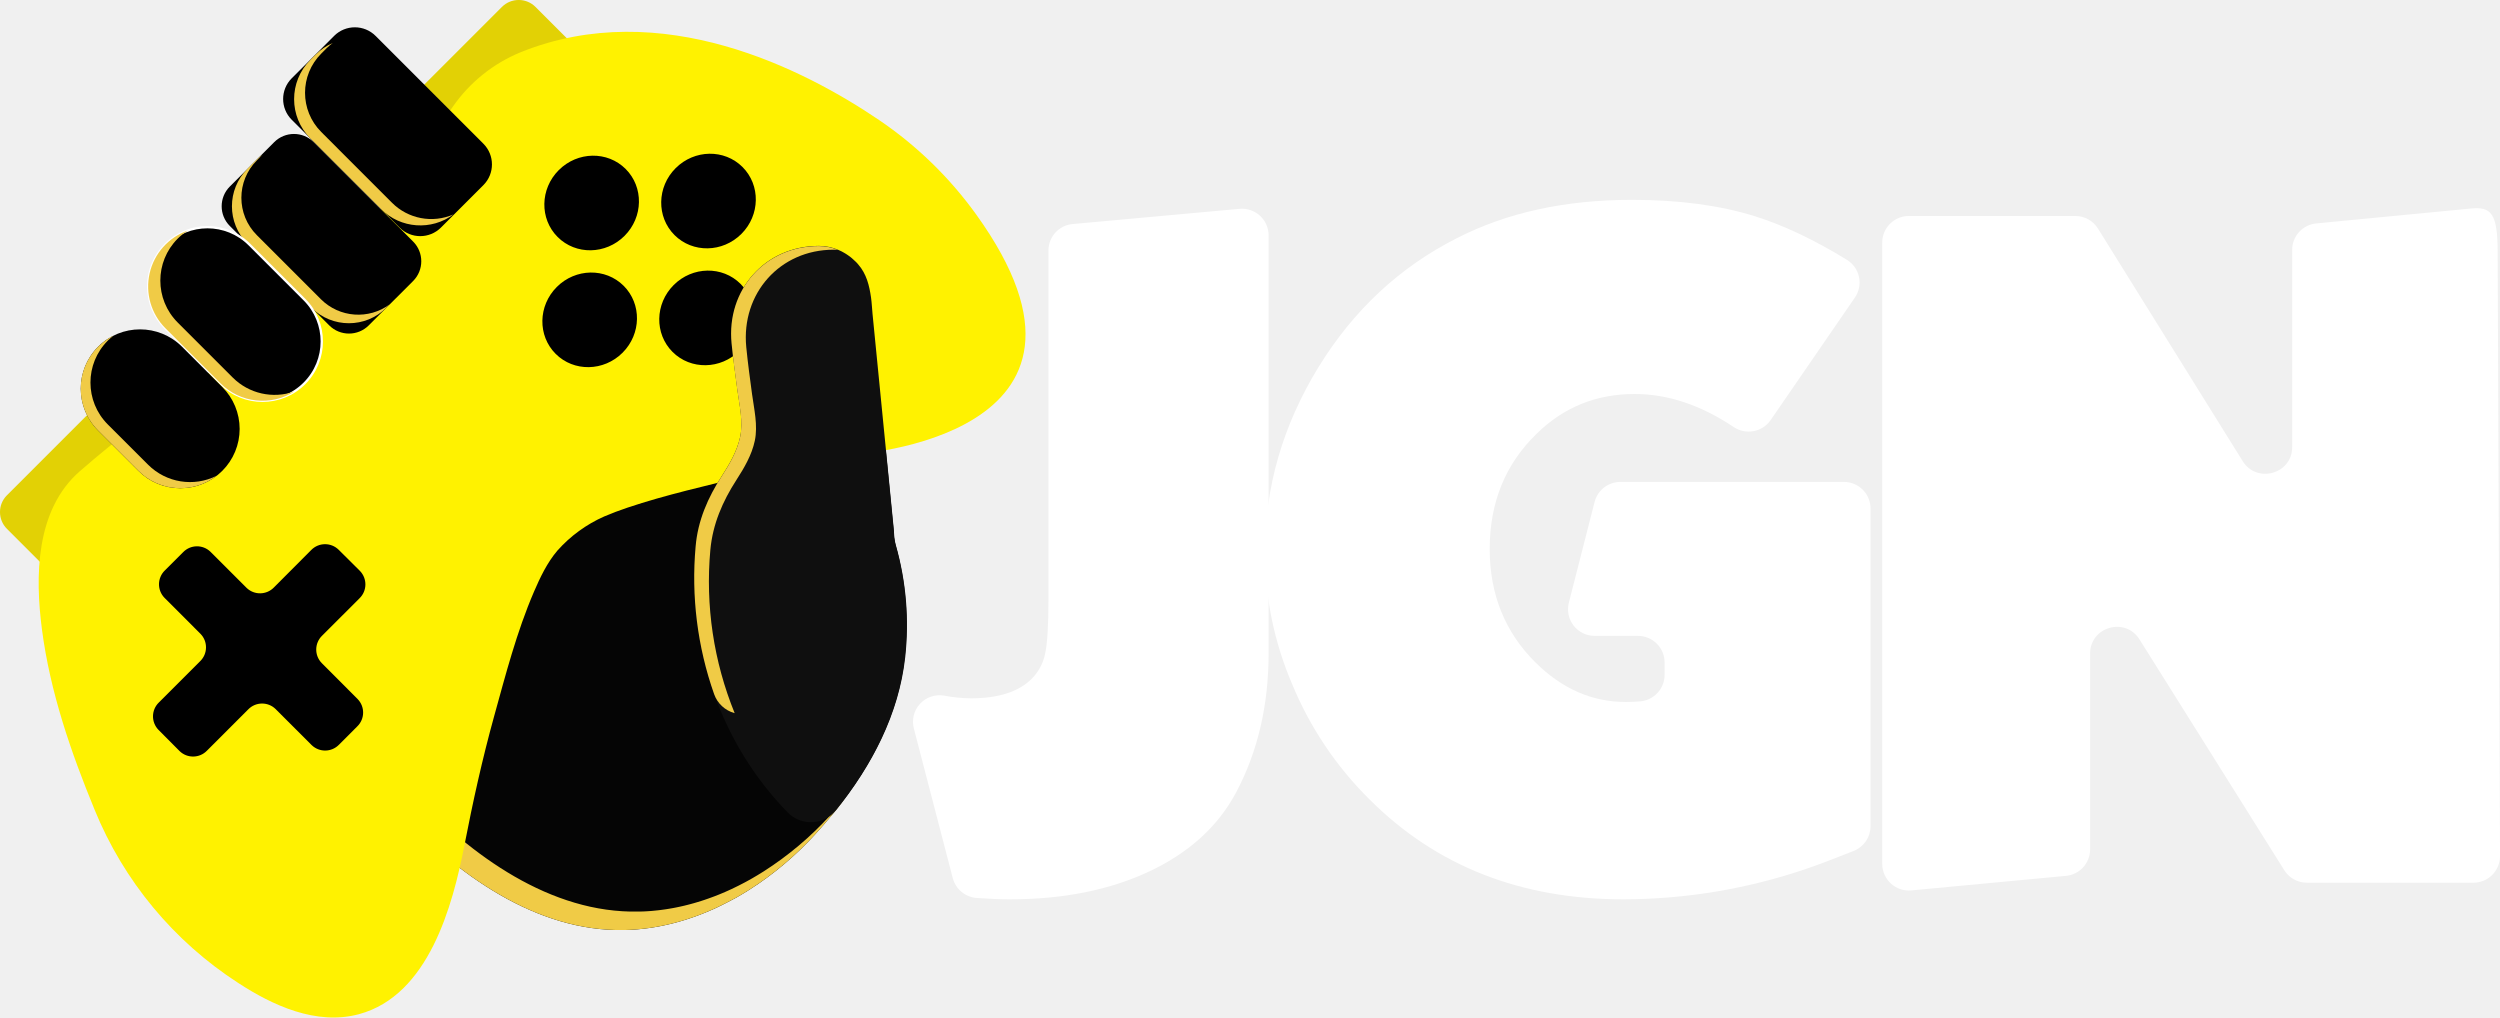
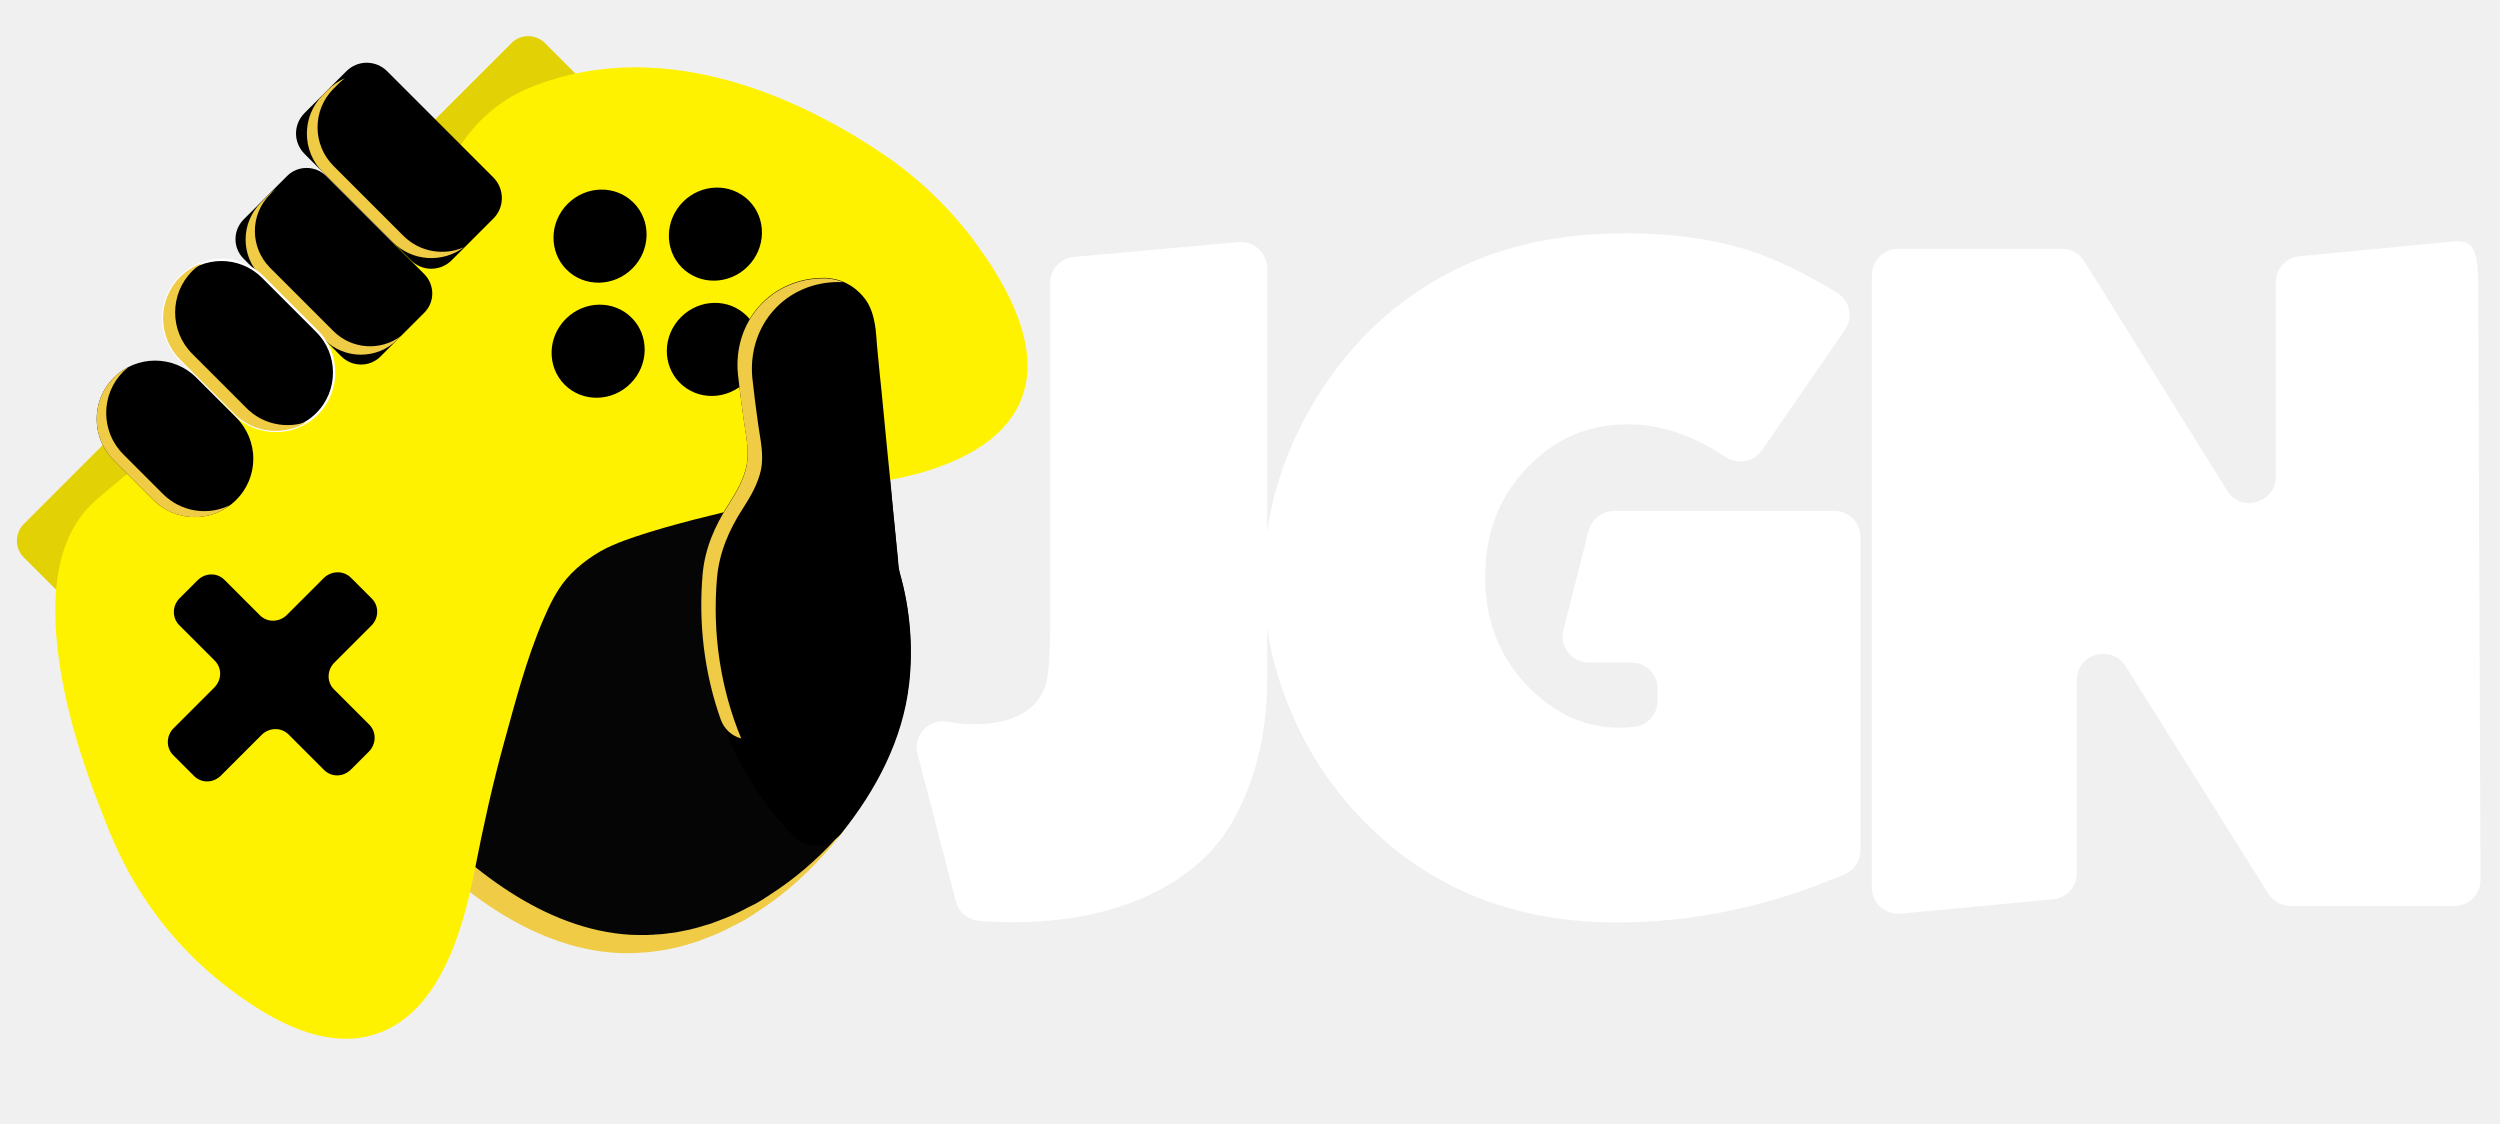
- <svg xmlns="http://www.w3.org/2000/svg" id="Camada_1" data-name="Camada 1" viewBox="0 0 1061.35 431.97">
-   <defs>
-     <style>.cls-1{fill:none;}.cls-2{clip-path:url(#clip-path);}.cls-3{fill:#050505;}.cls-4{fill:#f0cb46;}.cls-5{fill:#e2d105;}.cls-6{fill:#fff200;}.cls-7{stroke:#fff;stroke-miterlimit:10;}.cls-8{fill:#0f0f0f;}.cls-9{fill:#fff;}</style>
-     <clipPath id="clip-path" transform="translate(-8.11 -14.53)">
-       <rect class="cls-1" x="0.75" y="-1" width="1077" height="484" />
+ <svg xmlns="http://www.w3.org/2000/svg" xmlns:xlink="http://www.w3.org/1999/xlink" version="1.1" id="Camada_1" x="0px" y="0px" viewBox="0 0 1077 484" style="enable-background:new 0 0 1077 484;" xml:space="preserve">
+   <style type="text/css">
+ 	.st0{clip-path:url(#SVGID_2_);}
+ 	.st1{fill:#050505;}
+ 	.st2{fill:#F0CB46;}
+ 	.st3{fill:#E2D105;}
+ 	.st4{fill:#FFF200;}
+ 	.st5{stroke:#FFFFFF;stroke-miterlimit:10;}
+ 	.st6{fill:#FFFFFF;}
+ </style>
+   <g>
+     <defs>
+       <rect id="SVGID_1_" width="1077" height="484" />
+     </defs>
+     <clipPath id="SVGID_2_">
+       <use xlink:href="#SVGID_1_" style="overflow:visible;" />
    </clipPath>
-   </defs>
-   <g class="cls-2">
-     <path class="cls-3" d="M388.34,246c-.12-.42-.23-.85-.32-1.27a22.59,22.59,0,0,1-.47-4.1c0-.42,0-.85-.08-1.27l-9.82-100.11a17.49,17.49,0,0,0-1.7-5.89h-.48v-.76a5.87,5.87,0,0,0-1.21-2.83s.12,0,.11,0c-.23-.37-.41-.73-.66-1.09-.09-.13-.15-.26-.24-.39-.25-.33-.48-.65-.74-1-.12-.14-.23-.28-.35-.41-.26-.31-.52-.61-.8-.91l-.31-.31c-.52-.52-1.06-1-1.63-1.49l-.55-.46-.78-.57-.72-.5-.77-.49c-.28-.17-.57-.33-.86-.49l-.71-.39c-.44-.21-.89-.42-1.34-.61l-.52-.21c-.49-.19-1-.37-1.48-.52-.2-.07-.41-.12-.61-.18q-.6-.16-1.2-.3l-.66-.13c-.42-.08-.84-.14-1.27-.19l-.59-.08c-.62,0-1.24-.09-1.87-.09h0c-22.83,0-39.21,18.59-37,41.31l3.43,30.2V192h0l-3.07-1.89L267.22,153.5c-10.88-7.95-25.32-7.24-36,.12h0a3.27,3.27,0,0,0-2.29.47s-.06-.53-.08-.51c-.7.55-1.39.84-2.05,1.45-.19.17-.36.22-.55.4-.5.49-1,.91-1.47,1.43-.67.75-1.31,1.49-1.92,2.31l-87.48,118.7a31.66,31.66,0,0,0,2.8,40.85L172.47,354c23.54,26.62,56.86,53,93.77,55.22,1,.06,2.08.1,3.12.13h1.05c.68,0,1.37,0,2,0l1.26,0,1.83-.06,1.35-.08,1.73-.12,1.39-.14,1.67-.17,1.43-.19,1.6-.22,1.47-.24,1.55-.27,1.48-.3,1.51-.31,1.51-.35,1.46-.35,1.53-.4,1.41-.39,1.55-.46,1.37-.42,1.56-.52,1.32-.45,1.59-.57,1.26-.47,1.62-.64,1.19-.48,1.66-.71,1.12-.49,1.69-.77,1-.49,1.75-.86.93-.47,1.82-.94.81-.44c.63-.35,1.27-.69,1.9-1l.65-.38c.68-.38,1.35-.77,2-1.18l.44-.26,2.2-1.36.12-.07a140,140,0,0,0,28.13-23.69c19.19-21,34.73-46.15,37.93-74.92A124.27,124.27,0,0,0,388.34,246Z" transform="translate(-8.11 -14.53)" />
-     <path class="cls-4" d="M360.48,360.77a140.33,140.33,0,0,1-28.13,23.68l-.12.08c-.73.46-1.46.91-2.2,1.35l-.44.27-2,1.18-.65.37c-.63.36-1.27.71-1.9,1.05l-.81.44-1.82.94-.93.48-1.75.85-1,.49-1.7.77-1.12.5-1.66.7-1.19.49-1.62.63-1.26.47-1.59.57-1.32.46-1.56.51-1.37.42-1.55.46-1.41.39-1.53.4-1.46.36-1.5.34-1.52.32-1.48.29-1.55.27-1.47.24-1.6.22-1.43.19c-.56.07-1.11.12-1.67.17l-1.39.14c-.57.05-1.15.08-1.73.12l-1.35.08c-.6,0-1.22.05-1.83.06-.42,0-.84,0-1.26,0-.68,0-1.36,0-2.05,0h-1.05c-1,0-2.08-.07-3.12-.13-36.91-2.18-70.23-28.6-93.77-55.21l-34.32-35.27a31.64,31.64,0,0,1-2.8-40.85l83.94-113.91c-.22.21-.44.43-.65.66-.67.75-1.31,1.5-1.92,2.32L135.34,277.87a31.66,31.66,0,0,0,2.8,40.85L172.47,354c23.54,26.62,56.86,53,93.77,55.22,1,.06,2.08.1,3.12.13h1.05c.68,0,1.37,0,2,0l1.26,0,1.83-.06,1.35-.08,1.73-.12,1.39-.14,1.67-.17,1.43-.19,1.6-.22,1.47-.24,1.55-.27,1.48-.3,1.51-.31,1.51-.35,1.46-.35,1.53-.4,1.41-.39,1.55-.46,1.37-.42,1.56-.52,1.32-.45,1.59-.57,1.26-.47,1.62-.64,1.19-.48,1.66-.71,1.12-.49,1.69-.77,1-.49,1.75-.86.93-.47,1.81-.94.82-.44c.63-.35,1.27-.69,1.9-1l.65-.38c.68-.38,1.35-.78,2-1.18l.44-.26,2.2-1.36.11-.07a139.83,139.83,0,0,0,28.14-23.69,195.18,195.18,0,0,0,12.71-15.37Q363.88,357.05,360.48,360.77Z" transform="translate(-8.11 -14.53)" />
-     <rect class="cls-5" x="6.76" y="197.82" width="79.51" height="40.92" rx="10.08" ry="10.08" transform="translate(-148.84 82.29) rotate(-45)" />
-     <rect class="cls-5" x="175.16" y="32.38" width="79.51" height="41.57" rx="10.08" ry="10.08" transform="translate(17.24 153) rotate(-45)" />
-     <path class="cls-6" d="M381.33,65.5C349.61,44,288.88,12.71,229.3,36.64a65.19,65.19,0,0,0-29,23.26L151,130.59a74.76,74.76,0,0,1-21.85,20.74c-18.93,11.78-55.55,35.74-87.09,63.2C23.1,231,23,259.45,25.92,281.76c3.48,26.62,12.28,52.05,22.37,76.58a159.06,159.06,0,0,0,60.92,73.47c14.55,9.51,33.16,18.17,51.3,13.28,29.6-8,39.76-46,44.77-71.72,3.57-18.36,7.59-36.63,12.59-54.69,4.9-17.68,9.58-35.86,16.94-52.95,2.62-6.08,5.59-12.34,9.94-17.45a58,58,0,0,1,19.87-14.49c3.23-1.37,6.49-2.61,9.81-3.72,8.28-2.79,16.69-5.1,25.13-7.27,16.05-4.12,32.21-7.72,48.43-11,7.32-1.48,14.65-3,22-4.3,0,0,121-6.91,52.49-102A164.58,164.58,0,0,0,381.33,65.5Z" transform="translate(-8.11 -14.53)" />
-     <ellipse cx="259.29" cy="100.71" rx="20.42" ry="19.74" transform="translate(-3.38 198.31) rotate(-45)" />
-     <ellipse cx="308.9" cy="99.88" rx="20.42" ry="19.74" transform="translate(11.74 233.15) rotate(-45)" />
-     <ellipse cx="258.45" cy="150.33" rx="20.42" ry="19.74" transform="translate(-38.71 212.24) rotate(-45)" />
-     <ellipse cx="308.07" cy="149.49" rx="20.42" ry="19.74" transform="translate(-23.58 247.1) rotate(-45)" />
-     <path d="M140.27,248,124.4,263.92a8.2,8.2,0,0,1-11.6.19L97.45,248.77a8.2,8.2,0,0,0-11.6.19l-7.74,7.73a8.22,8.22,0,0,0-.19,11.61l15.34,15.35a8.2,8.2,0,0,1-.19,11.6l-17.5,17.5a8.21,8.21,0,0,0-.2,11.61l9,9.05a8.21,8.21,0,0,0,11.61-.2l17.5-17.5a8.2,8.2,0,0,1,11.6-.19l15.35,15.34a8.21,8.21,0,0,0,11.61-.19l7.73-7.74a8.2,8.2,0,0,0,.19-11.6L144.67,296a8.21,8.21,0,0,1,.19-11.6l15.88-15.87a8.22,8.22,0,0,0,.19-11.61l-9.05-9A8.22,8.22,0,0,0,140.27,248Z" transform="translate(-8.11 -14.53)" />
-     <rect x="147.47" y="25.65" width="50.35" height="89.61" rx="12.45" ry="12.45" transform="translate(-7.37 128.18) rotate(-45)" />
-     <path class="cls-4" d="M174.51,100.58l-30-30a23.55,23.55,0,0,1,0-33.31l2.29-2.3a23.4,23.4,0,0,1,2.6-2.21,23.43,23.43,0,0,0-7.24,4.92l-2.29,2.29a23.55,23.55,0,0,0,0,33.31l30.05,30.06a23.53,23.53,0,0,0,30.71,2.21A23.54,23.54,0,0,1,174.51,100.58Z" transform="translate(-8.11 -14.53)" />
-     <rect x="119.41" y="72.08" width="50.35" height="83.39" rx="11.86" ry="11.86" transform="translate(-46.21 121.03) rotate(-45)" />
-     <path class="cls-4" d="M144.37,141.58l-27.21-27.21a22.45,22.45,0,0,1,0-31.75l2.4-2.4A23.11,23.11,0,0,0,117,82.36l-3.85,3.86a22.45,22.45,0,0,0,0,31.75l27.21,27.21a22.45,22.45,0,0,0,31.75,0l1.46-1.45A22.45,22.45,0,0,1,144.37,141.58Z" transform="translate(-8.11 -14.53)" />
-     <path class="cls-7" d="M137.35,177.3h0a25.17,25.17,0,0,1-35.6,0L78.39,153.94a25.16,25.16,0,0,1,0-35.6h0a25.17,25.17,0,0,1,35.6,0l23.36,23.36A25.17,25.17,0,0,1,137.35,177.3Z" transform="translate(-8.11 -14.53)" />
-     <path class="cls-4" d="M106.91,174.81,83.55,151.45a25.19,25.19,0,0,1,0-35.61h0a25.29,25.29,0,0,1,4.3-3.43,25.14,25.14,0,0,0-9.46,41.53l23.36,23.36a25.16,25.16,0,0,0,31.3,3.44A25.15,25.15,0,0,1,106.91,174.81Z" transform="translate(-8.11 -14.53)" />
-     <path d="M102.47,214.43h0a25.16,25.16,0,0,1-35.6,0l-17.1-17.09a25.19,25.19,0,0,1,0-35.61h0a25.19,25.19,0,0,1,35.61,0l17.09,17.1A25.16,25.16,0,0,1,102.47,214.43Z" transform="translate(-8.11 -14.53)" />
-     <path class="cls-4" d="M71,211.83,53.89,194.74a25.17,25.17,0,0,1,0-35.61,25.78,25.78,0,0,1,2.39-2.08,25.13,25.13,0,0,0-6.51,40.29l17.1,17.09a25.17,25.17,0,0,0,33.21,2.09A25.17,25.17,0,0,1,71,211.83Z" transform="translate(-8.11 -14.53)" />
-     <path class="cls-8" d="M388.44,246c-.12-.42-.22-.85-.31-1.27a22.61,22.61,0,0,1-.48-4.1c0-.42,0-.85-.08-1.27-.13-1.28-.25-2.55-.38-3.83-.33-3.39-.67-6.79-1-10.18l-1.44-14.56-1.68-17q-.85-8.73-1.72-17.46-.8-8-1.58-16l-1.23-12.49c-.23-2.33-.31-4.67-.64-7-.74-5.14-1.92-10-5.4-14-.26-.31-.53-.61-.81-.91l-.34-.33c-.51-.52-1.05-1-1.6-1.47l-.56-.46c-.25-.2-.52-.38-.78-.57l-.72-.5c-.25-.17-.51-.33-.77-.49s-.57-.33-.86-.49l-.71-.39c-.44-.21-.88-.42-1.33-.61l-.53-.21c-.48-.19-1-.37-1.47-.52l-.62-.18q-.6-.16-1.2-.3l-.66-.13c-.42-.08-.84-.14-1.27-.19a5.6,5.6,0,0,0-.59-.07c-.62-.06-1.24-.1-1.87-.1-22.83,0-39.31,18.59-37.09,41.31.65,6.66,1.56,13.3,2.45,19.93.87,6.44,2.54,13.34,1.18,19.81-1.27,6-4.49,11.52-7.8,16.65-5.9,9.13-10.13,18.8-11.08,29.73-3.7,42.15,10.12,83.49,39.11,113.16a13.77,13.77,0,0,0,20.56-1.13c15.07-18.8,26.57-40.54,29.27-64.83A124.08,124.08,0,0,0,388.44,246Z" transform="translate(-8.11 -14.53)" />
-     <path class="cls-4" d="M362,120.54c.62,0,1.24,0,1.85.1l-.39-.16c-.48-.19-1-.37-1.47-.52l-.62-.18q-.6-.16-1.2-.3l-.66-.13c-.42-.08-.84-.14-1.27-.19a5.6,5.6,0,0,0-.59-.07c-.62-.06-1.24-.1-1.87-.1-22.83,0-39.31,18.59-37.09,41.31.65,6.66,1.56,13.3,2.45,19.93.87,6.44,2.54,13.34,1.18,19.81-1.27,6-4.49,11.52-7.8,16.65-5.9,9.13-10.13,18.8-11.08,29.73a148.6,148.6,0,0,0,7.84,62.79,12.79,12.79,0,0,0,8.66,8.07l.06,0A148.12,148.12,0,0,1,309.68,248c1-10.93,5.18-20.59,11.08-29.73,3.31-5.12,6.53-10.61,7.8-16.65,1.36-6.47-.31-13.36-1.18-19.81-.89-6.63-1.8-13.26-2.45-19.92C322.71,139.14,339.2,120.54,362,120.54Z" transform="translate(-8.11 -14.53)" />
-     <path class="cls-9" d="M396.09,323.85a11.27,11.27,0,0,1,12.81-14A64,64,0,0,0,420.25,311q17.53,0,25.87-8.3a21.06,21.06,0,0,0,5.74-10.9q1.35-6.52,1.36-22.51V120.86a11.28,11.28,0,0,1,10.3-11.22l70.8-6.45a11.32,11.32,0,0,1,12.37,11.23V291.74q0,33.21-13.77,59.15-11.48,21.58-36.72,33.51t-59.47,11.93q-5.91,0-13.91-.57a11.36,11.36,0,0,1-10.22-8.42Z" transform="translate(-8.11 -14.53)" />
-     <path class="cls-9" d="M759.84,192.85a11.37,11.37,0,0,1-15.67,3q-21-14.06-42.1-14.05-24.41,0-41.52,16.8-20,19.31-20,49,0,28.85,19.4,48.14,16.91,16.81,38.4,16.81,2.68,0,6-.25A11.33,11.33,0,0,0,714.8,301v-5.24a11.3,11.3,0,0,0-11.34-11.27H685.14a11.29,11.29,0,0,1-11-14.05l10.94-42.82a11.32,11.32,0,0,1,11-8.5h94.82a11.3,11.3,0,0,1,11.33,11.27V365.3a11.29,11.29,0,0,1-7.12,10.47q-12.55,5-19.79,7.49a242,242,0,0,1-78,13.07Q632,396.33,589.61,354a148.57,148.57,0,0,1-33-49.19,142.52,142.52,0,0,1-11.48-56q0-41.29,22.74-78.44,22.32-36.32,58.84-54.78Q658.46,99.36,701,99.37q29.84,0,52.26,7,18.13,5.72,38.91,18.45a11.28,11.28,0,0,1,3.44,16Z" transform="translate(-8.11 -14.53)" />
-     <path class="cls-9" d="M1058.13,389.28H987.49a11.34,11.34,0,0,1-9.61-5.31l-61.48-98c-6-9.61-20.95-5.36-20.95,6v83.17a11.3,11.3,0,0,1-10.27,11.23l-65.58,6.17a11.32,11.32,0,0,1-12.41-11.23V117.49a11.3,11.3,0,0,1,11.34-11.27h70.61a11.36,11.36,0,0,1,9.64,5.34l61.45,98.75c6,9.65,21,5.42,21-5.93V120.6a11.3,11.3,0,0,1,10.24-11.22l65.58-6.32c8.62-.87,11.42,1.92,11.42,18.65l1,256.29A11.3,11.3,0,0,1,1058.13,389.28Z" transform="translate(-8.11 -14.53)" />
+     <g class="st0">
+       <g>
+         <g>
+           <g>
+             <g>
+               <path class="st1" d="M387.6,247c-0.1-0.4-0.2-0.8-0.3-1.3c-0.3-1.3-0.4-2.7-0.5-4.1c0-0.4,0-0.8-0.1-1.3l-9.8-100.1        c-0.2-2.2-0.8-4-1.7-5.9h-0.5v-0.8c0-1-0.7-1.9-1.2-2.8c0,0,0.1,0,0.1,0c-0.2-0.4-0.4-0.7-0.7-1.1c-0.1-0.1-0.1-0.3-0.2-0.4        c-0.2-0.3-0.5-0.7-0.7-1c-0.1-0.1-0.2-0.3-0.3-0.4c-0.3-0.3-0.5-0.6-0.8-0.9c-0.1-0.1-0.2-0.2-0.3-0.3c-0.5-0.5-1.1-1-1.6-1.5        c-0.2-0.2-0.4-0.3-0.6-0.5c-0.3-0.2-0.5-0.4-0.8-0.6c-0.2-0.2-0.5-0.3-0.7-0.5c-0.3-0.2-0.5-0.3-0.8-0.5        c-0.3-0.2-0.6-0.3-0.9-0.5c-0.2-0.1-0.5-0.3-0.7-0.4c-0.4-0.2-0.9-0.4-1.3-0.6c-0.2-0.1-0.3-0.1-0.5-0.2        c-0.5-0.2-1-0.4-1.5-0.5c-0.2-0.1-0.4-0.1-0.6-0.2c-0.4-0.1-0.8-0.2-1.2-0.3c-0.2,0-0.4-0.1-0.7-0.1c-0.4-0.1-0.8-0.1-1.3-0.2        c-0.2,0-0.4-0.1-0.6-0.1c-0.6-0.1-1.2-0.1-1.9-0.1l0,0c-22.8,0-39.2,18.6-37,41.3l3.4,30.2v1.4l0,0l-3.1-1.9l-51.9-36.6        c-10.9-7.9-25.3-7.2-36,0.1h0h0c-0.8,0-1.5-0.1-2.3,0.5c0,0-0.1-0.5-0.1-0.5c-0.7,0.5-1.4,0.8-2,1.4c-0.2,0.2-0.4,0.2-0.5,0.4        c-0.5,0.5-1,0.9-1.5,1.4c-0.7,0.7-1.3,1.5-1.9,2.3l-87.5,118.7c-9.2,12.5-8,29.7,2.8,40.8l34.3,35.3        c23.5,26.6,56.9,53,93.8,55.2c1,0.1,2.1,0.1,3.1,0.1c0.4,0,0.7,0,1.1,0c0.7,0,1.4,0,2.1,0c0.4,0,0.8,0,1.3,0        c0.6,0,1.2,0,1.8-0.1c0.4,0,0.9-0.1,1.3-0.1c0.6,0,1.2-0.1,1.7-0.1c0.5,0,0.9-0.1,1.4-0.1c0.6-0.1,1.1-0.1,1.7-0.2        c0.5-0.1,1-0.1,1.4-0.2c0.5-0.1,1.1-0.1,1.6-0.2c0.5-0.1,1-0.2,1.5-0.2c0.5-0.1,1-0.2,1.5-0.3c0.5-0.1,1-0.2,1.5-0.3        c0.5-0.1,1-0.2,1.5-0.3c0.5-0.1,1-0.2,1.5-0.3c0.5-0.1,1-0.2,1.5-0.4c0.5-0.1,1-0.3,1.5-0.4c0.5-0.1,0.9-0.3,1.4-0.4        c0.5-0.1,1-0.3,1.6-0.5c0.5-0.1,0.9-0.3,1.4-0.4c0.5-0.2,1-0.3,1.6-0.5c0.4-0.1,0.9-0.3,1.3-0.5c0.5-0.2,1.1-0.4,1.6-0.6        c0.4-0.2,0.8-0.3,1.3-0.5c0.5-0.2,1.1-0.4,1.6-0.6c0.4-0.2,0.8-0.3,1.2-0.5c0.6-0.2,1.1-0.5,1.7-0.7c0.4-0.2,0.7-0.3,1.1-0.5        c0.6-0.3,1.1-0.5,1.7-0.8c0.3-0.2,0.7-0.3,1-0.5c0.6-0.3,1.2-0.6,1.8-0.9c0.3-0.2,0.6-0.3,0.9-0.5c0.6-0.3,1.2-0.6,1.8-0.9        c0.3-0.1,0.5-0.3,0.8-0.4c0.6-0.3,1.3-0.7,1.9-1c0.2-0.1,0.4-0.3,0.7-0.4c0.7-0.4,1.4-0.8,2-1.2c0.1-0.1,0.3-0.2,0.4-0.3        c0.7-0.4,1.5-0.9,2.2-1.4c0,0,0.1-0.1,0.1-0.1c10.5-6.6,20-14.8,28.1-23.7c19.2-21,34.7-46.2,37.9-74.9        C393.3,279,392,262.4,387.6,247z" />
+             </g>
+             <g>
+               <path class="st2" d="M359.7,361.8c-8.2,8.9-17.7,17.1-28.1,23.7c0,0-0.1,0.1-0.1,0.1c-0.7,0.5-1.5,0.9-2.2,1.4        c-0.1,0.1-0.3,0.2-0.4,0.3c-0.7,0.4-1.3,0.8-2,1.2c-0.2,0.1-0.4,0.3-0.7,0.4c-0.6,0.4-1.3,0.7-1.9,1c-0.3,0.1-0.5,0.3-0.8,0.4        c-0.6,0.3-1.2,0.6-1.8,0.9c-0.3,0.2-0.6,0.3-0.9,0.5c-0.6,0.3-1.2,0.6-1.8,0.9c-0.3,0.2-0.7,0.3-1,0.5        c-0.6,0.3-1.1,0.5-1.7,0.8c-0.4,0.2-0.7,0.3-1.1,0.5c-0.6,0.2-1.1,0.5-1.7,0.7c-0.4,0.2-0.8,0.3-1.2,0.5        c-0.5,0.2-1.1,0.4-1.6,0.6c-0.4,0.2-0.8,0.3-1.3,0.5c-0.5,0.2-1.1,0.4-1.6,0.6c-0.4,0.2-0.9,0.3-1.3,0.5        c-0.5,0.2-1,0.3-1.6,0.5c-0.5,0.1-0.9,0.3-1.4,0.4c-0.5,0.2-1,0.3-1.6,0.5c-0.5,0.1-0.9,0.3-1.4,0.4c-0.5,0.1-1,0.3-1.5,0.4        c-0.5,0.1-1,0.2-1.5,0.4c-0.5,0.1-1,0.2-1.5,0.3c-0.5,0.1-1,0.2-1.5,0.3c-0.5,0.1-1,0.2-1.5,0.3c-0.5,0.1-1,0.2-1.5,0.3        c-0.5,0.1-1,0.2-1.5,0.2c-0.5,0.1-1.1,0.2-1.6,0.2c-0.5,0.1-1,0.1-1.4,0.2c-0.6,0.1-1.1,0.1-1.7,0.2c-0.5,0-0.9,0.1-1.4,0.1        c-0.6,0-1.2,0.1-1.7,0.1c-0.4,0-0.9,0.1-1.3,0.1c-0.6,0-1.2,0-1.8,0.1c-0.4,0-0.8,0-1.3,0c-0.7,0-1.4,0-2.1,0        c-0.4,0-0.7,0-1.1,0c-1,0-2.1-0.1-3.1-0.1c-36.9-2.2-70.2-28.6-93.8-55.2l-34.3-35.3c-10.8-11.1-12-28.4-2.8-40.8l83.9-113.9        c-0.2,0.2-0.4,0.4-0.6,0.7c-0.7,0.7-1.3,1.5-1.9,2.3l-87.5,118.7c-9.2,12.5-8,29.7,2.8,40.8l34.3,35.3        c23.5,26.6,56.9,53,93.8,55.2c1,0.1,2.1,0.1,3.1,0.1c0.4,0,0.7,0,1.1,0c0.7,0,1.4,0,2.1,0c0.4,0,0.8,0,1.3,0        c0.6,0,1.2,0,1.8-0.1c0.4,0,0.9-0.1,1.3-0.1c0.6,0,1.2-0.1,1.7-0.1c0.5,0,0.9-0.1,1.4-0.1c0.6-0.1,1.1-0.1,1.7-0.2        c0.5-0.1,1-0.1,1.4-0.2c0.5-0.1,1.1-0.1,1.6-0.2c0.5-0.1,1-0.2,1.5-0.2c0.5-0.1,1-0.2,1.5-0.3c0.5-0.1,1-0.2,1.5-0.3        c0.5-0.1,1-0.2,1.5-0.3c0.5-0.1,1-0.2,1.5-0.3c0.5-0.1,1-0.2,1.5-0.4c0.5-0.1,1-0.3,1.5-0.4c0.5-0.1,0.9-0.3,1.4-0.4        c0.5-0.1,1-0.3,1.6-0.5c0.5-0.1,0.9-0.3,1.4-0.4c0.5-0.2,1-0.3,1.6-0.5c0.4-0.1,0.9-0.3,1.3-0.5c0.5-0.2,1.1-0.4,1.6-0.6        c0.4-0.2,0.8-0.3,1.3-0.5c0.5-0.2,1.1-0.4,1.6-0.6c0.4-0.2,0.8-0.3,1.2-0.5c0.6-0.2,1.1-0.5,1.7-0.7c0.4-0.2,0.7-0.3,1.1-0.5        c0.6-0.3,1.1-0.5,1.7-0.8c0.3-0.2,0.7-0.3,1-0.5c0.6-0.3,1.2-0.6,1.8-0.9c0.3-0.2,0.6-0.3,0.9-0.5c0.6-0.3,1.2-0.6,1.8-0.9        c0.3-0.1,0.5-0.3,0.8-0.4c0.6-0.3,1.3-0.7,1.9-1c0.2-0.1,0.4-0.3,0.7-0.4c0.7-0.4,1.4-0.8,2-1.2c0.1-0.1,0.3-0.2,0.4-0.3        c0.7-0.4,1.5-0.9,2.2-1.4c0,0,0.1-0.1,0.1-0.1c10.5-6.6,20-14.8,28.1-23.7c4.5-4.9,8.7-10,12.7-15.4        C364.2,356.8,362,359.3,359.7,361.8z" />
+             </g>
+           </g>
+           <g>
+             <g>
+               <path class="st3" d="M81.2,212.8l-42,42c-3.9,3.9-10.3,3.9-14.3,0l-14.7-14.7c-3.9-3.9-3.9-10.3,0-14.3l42-42        c3.9-3.9,10.3-3.9,14.3,0l14.7,14.7C85.1,202.5,85.1,208.8,81.2,212.8z" />
+             </g>
+             <g>
+               <path class="st3" d="M249.8,47.9l-42,42c-3.9,3.9-10.3,3.9-14.3,0l-15.1-15.1c-3.9-3.9-3.9-10.3,0-14.3l42-42        c3.9-3.9,10.3-3.9,14.3,0l15.1,15.1C253.8,37.6,253.8,43.9,249.8,47.9z" />
+             </g>
+             <g>
+               <path class="st4" d="M380.6,66.5c-31.7-21.5-92.5-52.8-152-28.9c-11.7,4.7-21.8,12.9-29,23.3l-49.3,70.7        c-5.8,8.3-13.2,15.4-21.9,20.7c-18.9,11.8-55.5,35.7-87.1,63.2c-18.9,16.5-19,44.9-16.1,67.2c3.5,26.6,12.3,52,22.4,76.6        c12.6,30.6,33.4,55.5,60.9,73.5c14.5,9.5,33.2,18.2,51.3,13.3c29.6-8,39.8-46,44.8-71.7c3.6-18.4,7.6-36.6,12.6-54.7        c4.9-17.7,9.6-35.9,16.9-52.9c2.6-6.1,5.6-12.3,9.9-17.4c5-5.9,12.8-11.5,19.9-14.5c3.2-1.4,6.5-2.6,9.8-3.7        c8.3-2.8,16.7-5.1,25.1-7.3c16-4.1,32.2-7.7,48.4-11c7.3-1.5,14.6-3,22-4.3c0,0,120.9-6.9,52.5-102        C410.5,90.9,396.5,77.3,380.6,66.5z" />
+               <g>
+                 <g>
+                   <g>
+                     <ellipse transform="matrix(0.7071 -0.7071 0.7071 0.7071 3.8006 212.6021)" cx="258.5" cy="101.7" rx="20.4" ry="19.7" />
+                   </g>
+                 </g>
+                 <g>
+                   <g>
+                     <ellipse transform="matrix(0.7071 -0.7071 0.7071 0.7071 18.924 247.4419)" cx="308.2" cy="100.9" rx="20.4" ry="19.7" />
+                   </g>
+                 </g>
+                 <g>
+                   <g>
+                     <ellipse transform="matrix(0.7071 -0.7071 0.7071 0.7071 -31.5263 226.5378)" cx="257.7" cy="151.3" rx="20.4" ry="19.7" />
+                   </g>
+                 </g>
+                 <g>
+                   <g>
+                     <ellipse transform="matrix(0.7071 -0.7071 0.7071 0.7071 -16.3961 261.3999)" cx="307.3" cy="150.5" rx="20.4" ry="19.7" />
+                   </g>
+                 </g>
+               </g>
+               <g>
+                 <g>
+                   <path d="M139.5,249l-15.9,15.9c-3.3,3.3-8.5,3.3-11.6,0.2l-15.3-15.3c-3.2-3.2-8.3-3.1-11.6,0.2l-7.7,7.7          c-3.3,3.3-3.3,8.5-0.2,11.6l15.3,15.3c3.2,3.2,3.1,8.3-0.2,11.6l-17.5,17.5c-3.3,3.3-3.3,8.5-0.2,11.6l9,9          c3.2,3.2,8.3,3.1,11.6-0.2l17.5-17.5c3.3-3.3,8.5-3.3,11.6-0.2l15.3,15.3c3.2,3.2,8.3,3.1,11.6-0.2l7.7-7.7          c3.3-3.3,3.3-8.5,0.2-11.6L143.9,297c-3.2-3.2-3.1-8.3,0.2-11.6l15.9-15.9c3.3-3.3,3.3-8.5,0.2-11.6l-9-9          C148,245.7,142.8,245.8,139.5,249z" />
+                 </g>
+               </g>
+             </g>
+           </g>
+           <g>
+             <g>
+               <path d="M212.6,94.1l-18,18c-4.9,4.9-12.7,4.9-17.6,0l-45.8-45.8c-4.9-4.9-4.9-12.7,0-17.6l18-18c4.9-4.9,12.7-4.9,17.6,0        l45.8,45.8C217.4,81.4,217.4,89.3,212.6,94.1z" />
+               <path class="st2" d="M173.8,101.6l-30.1-30.1c-9.2-9.2-9.2-24.1,0-33.3l2.3-2.3c0.8-0.8,1.7-1.5,2.6-2.2        c-2.6,1.1-5.1,2.8-7.2,4.9l-2.3,2.3c-9.2,9.2-9.2,24.1,0,33.3l30.1,30.1c8.4,8.4,21.5,9.1,30.7,2.2        C191.2,110.3,180.8,108.6,173.8,101.6z" />
+             </g>
+             <g>
+               <g>
+                 <path d="M182.7,134.8l-18.8,18.8c-4.6,4.6-12.1,4.6-16.8,0l-42.2-42.2c-4.6-4.6-4.6-12.1,0-16.8l18.8-18.8         c4.6-4.6,12.1-4.6,16.8,0l42.2,42.2C187.4,122.7,187.4,130.2,182.7,134.8z" />
+               </g>
+               <path class="st2" d="M143.6,142.6l-27.2-27.2c-8.8-8.8-8.8-23,0-31.7l2.4-2.4c-0.9,0.7-1.7,1.4-2.5,2.1l-3.9,3.9        c-8.8,8.8-8.8,23,0,31.7l27.2,27.2c8.8,8.8,23,8.8,31.7,0l1.5-1.5C164.1,151.3,151.6,150.6,143.6,142.6z" />
+             </g>
+             <g>
+               <g>
+                 <path class="st5" d="M136.6,178.3L136.6,178.3c-9.8,9.8-25.8,9.8-35.6,0l-23.4-23.4c-9.8-9.8-9.8-25.8,0-35.6l0,0         c9.8-9.8,25.8-9.8,35.6,0l23.4,23.4C146.4,152.5,146.4,168.5,136.6,178.3z" />
+               </g>
+               <path class="st2" d="M106.2,175.8l-23.4-23.4c-9.8-9.8-9.8-25.8,0-35.6l0,0c1.3-1.3,2.8-2.5,4.3-3.4c-3.5,1.2-6.7,3.2-9.5,5.9        c-9.8,9.8-9.8,25.8,0,35.6l23.4,23.4c8.5,8.5,21.6,9.6,31.3,3.4C123.5,184.8,113.2,182.9,106.2,175.8z" />
+             </g>
+             <g>
+               <g>
+                 <path d="M101.7,215.4L101.7,215.4c-9.8,9.8-25.8,9.8-35.6,0L49,198.3c-9.8-9.8-9.8-25.8,0-35.6l0,0c9.8-9.8,25.8-9.8,35.6,0         l17.1,17.1C111.6,189.7,111.6,205.6,101.7,215.4z" />
+               </g>
+               <path class="st2" d="M70.2,212.8l-17.1-17.1c-9.8-9.8-9.8-25.8,0-35.6c0.8-0.8,1.6-1.4,2.4-2.1c-2.3,1.2-4.6,2.7-6.5,4.7        c-9.8,9.8-9.8,25.8,0,35.6l17.1,17.1c9.1,9.1,23.3,9.8,33.2,2.1C89.9,222.3,78.1,220.7,70.2,212.8z" />
+             </g>
+           </g>
+           <g>
+             <g>
+               <path d="M387.7,247c-0.1-0.4-0.2-0.8-0.3-1.3c-0.3-1.3-0.4-2.7-0.5-4.1c0-0.4,0-0.8-0.1-1.3c-0.1-1.3-0.3-2.6-0.4-3.8        c-0.3-3.4-0.7-6.8-1-10.2c-0.5-4.9-1-9.7-1.4-14.6c-0.6-5.7-1.1-11.3-1.7-17c-0.6-5.8-1.1-11.6-1.7-17.5        c-0.5-5.3-1-10.6-1.6-16c-0.4-4.2-0.8-8.3-1.2-12.5c-0.2-2.3-0.3-4.7-0.6-7c-0.7-5.1-1.9-10-5.4-14c-0.3-0.3-0.5-0.6-0.8-0.9        c-0.1-0.1-0.2-0.2-0.3-0.3c-0.5-0.5-1-1-1.6-1.5c-0.2-0.2-0.4-0.3-0.6-0.5c-0.3-0.2-0.5-0.4-0.8-0.6c-0.2-0.2-0.5-0.3-0.7-0.5        c-0.3-0.2-0.5-0.3-0.8-0.5c-0.3-0.2-0.6-0.3-0.9-0.5c-0.2-0.1-0.5-0.3-0.7-0.4c-0.4-0.2-0.9-0.4-1.3-0.6        c-0.2-0.1-0.4-0.1-0.5-0.2c-0.5-0.2-1-0.4-1.5-0.5c-0.2-0.1-0.4-0.1-0.6-0.2c-0.4-0.1-0.8-0.2-1.2-0.3c-0.2,0-0.4-0.1-0.7-0.1        c-0.4-0.1-0.8-0.1-1.3-0.2c-0.2,0-0.4-0.1-0.6-0.1c-0.6-0.1-1.2-0.1-1.9-0.1c-22.8,0-39.3,18.6-37.1,41.3        c0.7,6.7,1.6,13.3,2.5,19.9c0.9,6.4,2.5,13.3,1.2,19.8c-1.3,6-4.5,11.5-7.8,16.6c-5.9,9.1-10.1,18.8-11.1,29.7        c-3.7,42.2,10.1,83.5,39.1,113.2c5.8,5.9,15.4,5.3,20.6-1.1c15.1-18.8,26.6-40.5,29.3-64.8C393.4,279,392.1,262.4,387.7,247z" />
+             </g>
+             <path class="st2" d="M361.3,121.5c0.6,0,1.2,0,1.9,0.1c-0.1-0.1-0.3-0.1-0.4-0.2c-0.5-0.2-1-0.4-1.5-0.5       c-0.2-0.1-0.4-0.1-0.6-0.2c-0.4-0.1-0.8-0.2-1.2-0.3c-0.2,0-0.4-0.1-0.7-0.1c-0.4-0.1-0.8-0.1-1.3-0.2c-0.2,0-0.4-0.1-0.6-0.1       c-0.6-0.1-1.2-0.1-1.9-0.1c-22.8,0-39.3,18.6-37.1,41.3c0.7,6.7,1.6,13.3,2.5,19.9c0.9,6.4,2.5,13.3,1.2,19.8       c-1.3,6-4.5,11.5-7.8,16.6c-5.9,9.1-10.1,18.8-11.1,29.7c-1.9,21.6,0.8,43.1,7.8,62.8c1.4,3.9,4.6,7,8.7,8.1l0.1,0       c-8.9-21.5-12.5-45.3-10.4-69.3c1-10.9,5.2-20.6,11.1-29.7c3.3-5.1,6.5-10.6,7.8-16.6c1.4-6.5-0.3-13.4-1.2-19.8       c-0.9-6.6-1.8-13.3-2.5-19.9C322,140.1,338.4,121.5,361.3,121.5z" />
+           </g>
+         </g>
+       </g>
+       <g>
+         <path class="st6" d="M395.3,324.8c-2.1-7.9,4.8-15.4,12.8-13.9c4.2,0.8,8,1.1,11.3,1.1c11.7,0,20.3-2.8,25.9-8.3     c2.9-2.9,4.8-6.5,5.7-10.9c0.9-4.4,1.4-11.9,1.4-22.5V121.9c0-5.8,4.5-10.7,10.3-11.2l70.8-6.4c6.6-0.6,12.4,4.6,12.4,11.2v177.3     c0,22.1-4.6,41.9-13.8,59.1c-7.7,14.4-19.9,25.6-36.7,33.5c-16.8,8-36.7,11.9-59.5,11.9c-3.9,0-8.6-0.2-13.9-0.6     c-4.9-0.3-9-3.7-10.2-8.4L395.3,324.8z" />
+         <path class="st6" d="M759.1,193.9c-3.5,5.1-10.5,6.4-15.7,3c-14-9.4-28-14.1-42.1-14.1c-16.3,0-30.1,5.6-41.5,16.8     c-13.4,12.9-20,29.2-20,49c0,19.2,6.5,35.3,19.4,48.1c11.3,11.2,24.1,16.8,38.4,16.8c1.8,0,3.8-0.1,6-0.3     c5.9-0.4,10.5-5.4,10.5-11.3v-5.2c0-6.2-5.1-11.3-11.3-11.3h-18.3c-7.4,0-12.8-6.9-11-14l10.9-42.8c1.3-5,5.8-8.5,11-8.5h94.8     c6.3,0,11.3,5,11.3,11.3v134.9c0,4.6-2.8,8.7-7.1,10.5c-8.4,3.4-15,5.9-19.8,7.5c-25.7,8.7-51.7,13.1-78,13.1     c-43.5,0-79.4-14.1-107.7-42.3c-14.3-14.2-25.3-30.6-33-49.2c-7.7-18.1-11.5-36.8-11.5-56c0-27.5,7.6-53.7,22.7-78.4     c14.9-24.2,34.5-42.5,58.8-54.8c21.1-10.8,45.9-16.2,74.3-16.2c19.9,0,37.3,2.4,52.3,7.1c12.1,3.8,25,10,38.9,18.5     c5.5,3.4,7.1,10.7,3.4,16L759.1,193.9z" />
+         <path class="st6" d="M1057.4,390.3h-70.6c-3.9,0-7.5-2-9.6-5.3l-61.5-98c-6-9.6-21-5.4-21,6v83.2c0,5.8-4.4,10.7-10.3,11.2     l-65.6,6.2c-6.7,0.6-12.4-4.6-12.4-11.2V118.5c0-6.2,5.1-11.3,11.3-11.3h70.6c3.9,0,7.6,2,9.6,5.3l61.5,98.8c6,9.7,21,5.4,21-5.9     v-83.8c0-5.8,4.4-10.7,10.2-11.2l65.6-6.3c8.6-0.9,11.4,1.9,11.4,18.7l1,256.3C1068.7,385.2,1063.6,390.3,1057.4,390.3z" />
+       </g>
+     </g>
  </g>
</svg>
